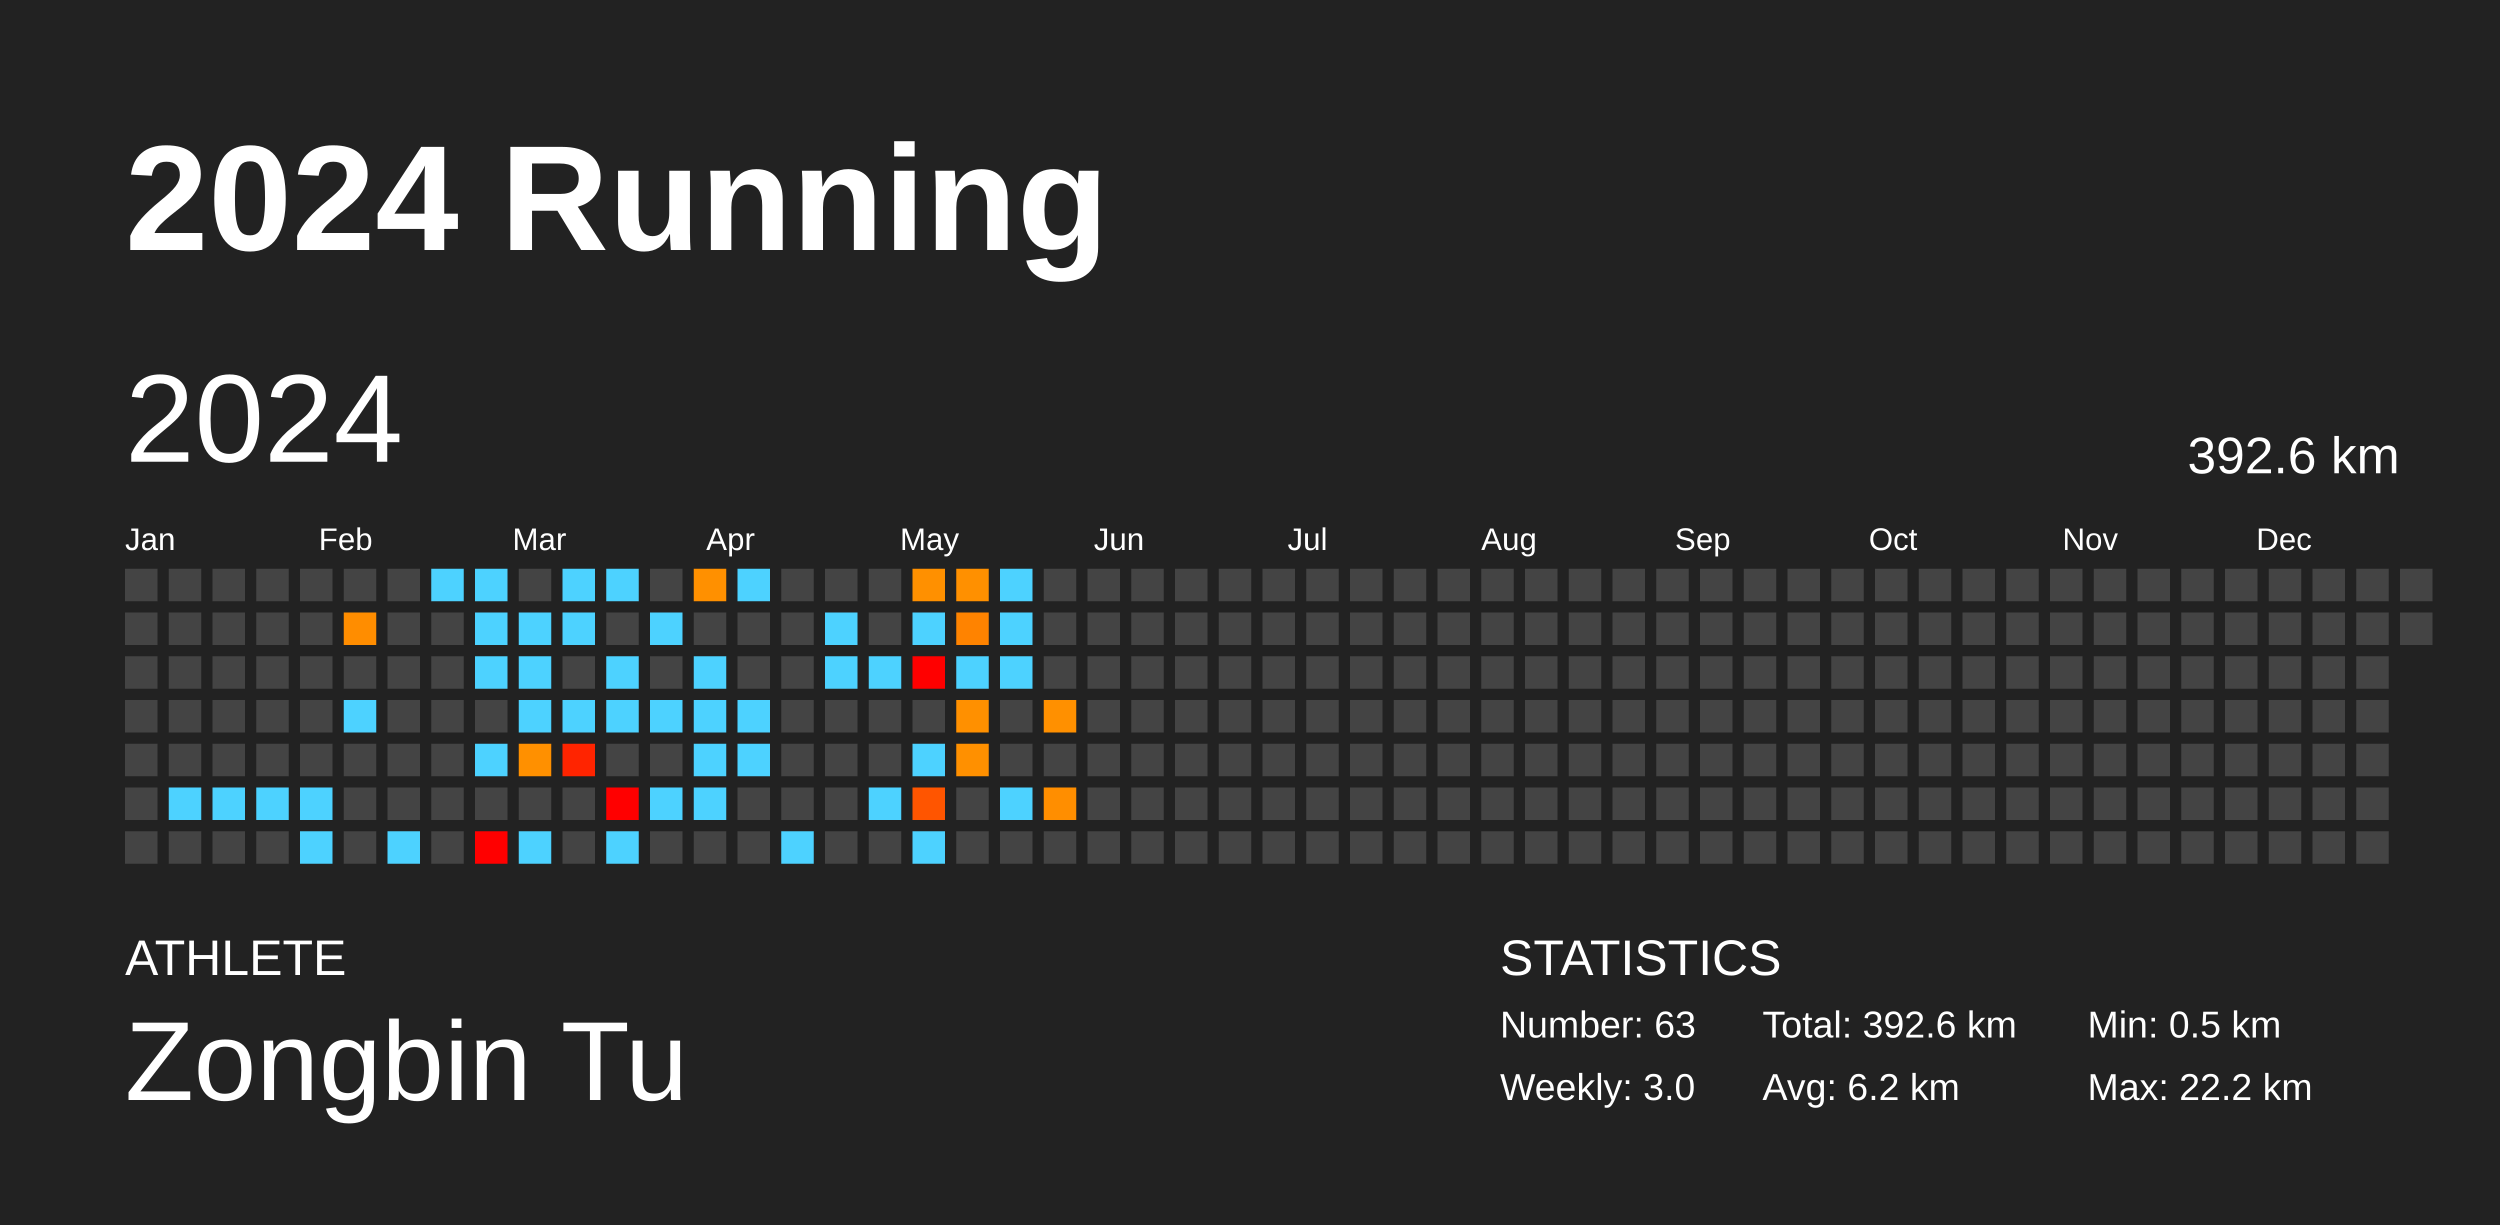
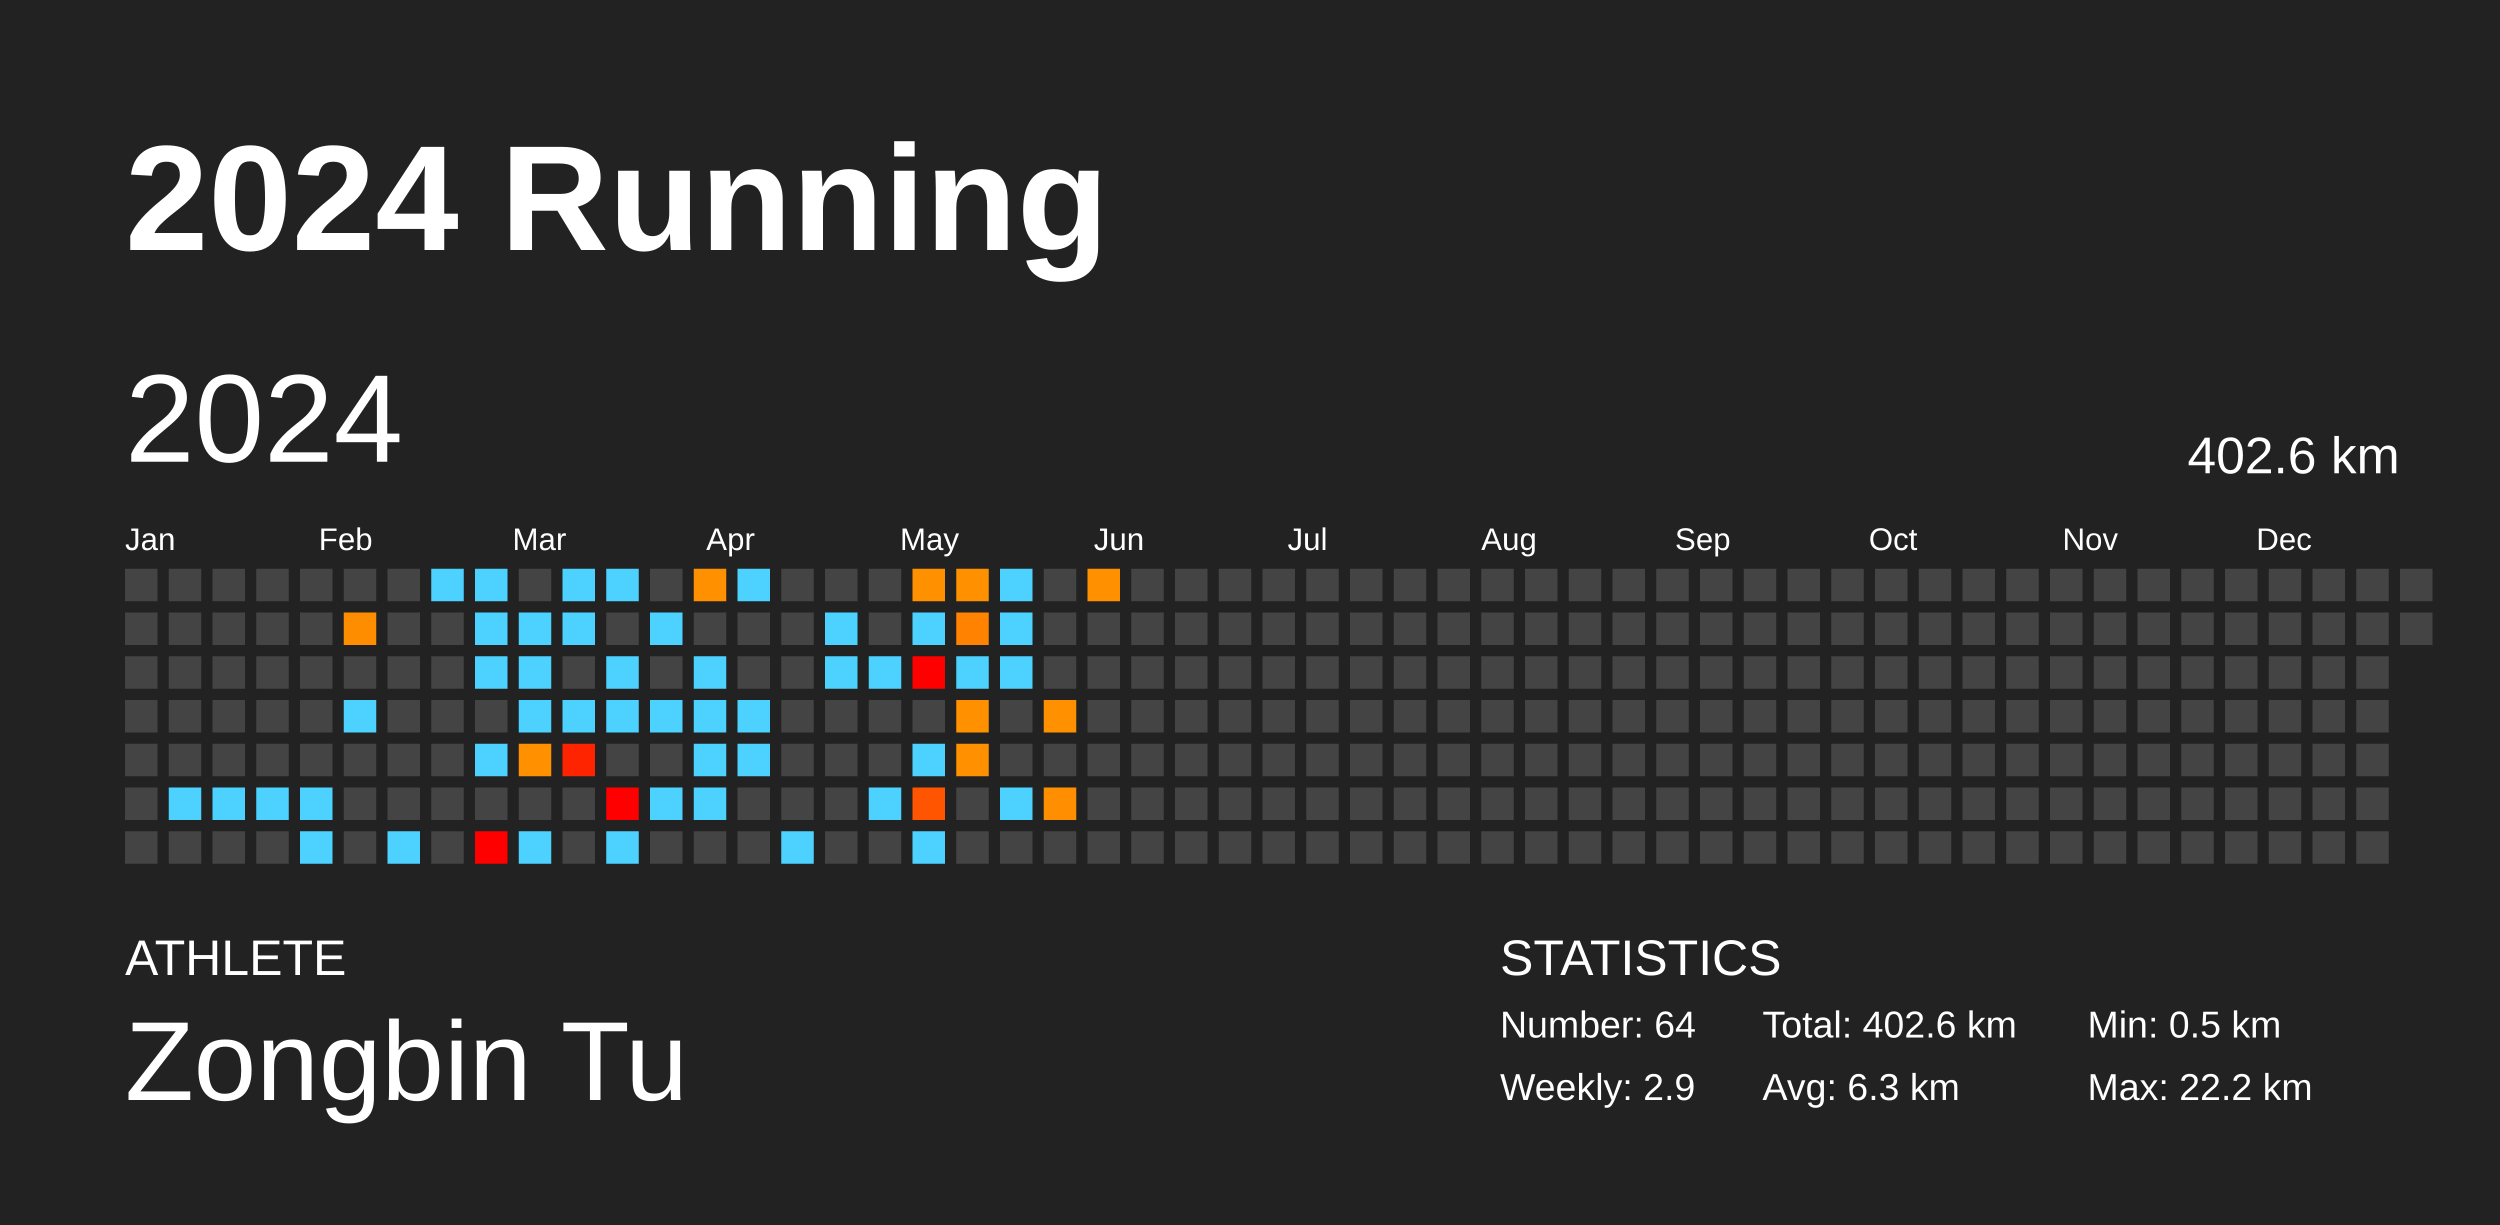
<svg xmlns="http://www.w3.org/2000/svg" baseProfile="full" height="98mm" version="1.1" viewBox="0,0,200,98" width="200mm">
  <defs />
  <rect fill="#222222" height="98" width="200" x="0" y="0" />
  <text fill="#FFFFFF" style="font-size:12px; font-family:Arial; font-weight:bold;" x="10" y="20">2024 Running</text>
  <text fill="#FFFFFF" style="font-size:4px; font-family:Arial" x="10" y="78">ATHLETE</text>
  <text fill="#FFFFFF" style="font-size:9px; font-family:Arial" x="10" y="88">Zongbin Tu</text>
  <text fill="#FFFFFF" style="font-size:4px; font-family:Arial" x="120" y="78">STATISTICS</text>
-   <text fill="#FFFFFF" style="font-size:3px; font-family:Arial" x="120" y="83">Number: 63</text>
-   <text fill="#FFFFFF" style="font-size:3px; font-family:Arial" x="120" y="88">Weekly: 3.0</text>
-   <text fill="#FFFFFF" style="font-size:3px; font-family:Arial" x="141" y="83">Total: 392.6 km</text>
-   <text fill="#FFFFFF" style="font-size:3px; font-family:Arial" x="141" y="88">Avg: 6.2 km</text>
+   <text fill="#FFFFFF" style="font-size:3px; font-family:Arial" x="120" y="83">Number: 64</text>
+   <text fill="#FFFFFF" style="font-size:3px; font-family:Arial" x="120" y="88">Weekly: 2.9</text>
+   <text fill="#FFFFFF" style="font-size:3px; font-family:Arial" x="141" y="83">Total: 402.6 km</text>
+   <text fill="#FFFFFF" style="font-size:3px; font-family:Arial" x="141" y="88">Avg: 6.3 km</text>
  <text fill="#FFFFFF" style="font-size:3px; font-family:Arial" x="167" y="83">Min: 0.5 km</text>
  <text fill="#FFFFFF" style="font-size:3px; font-family:Arial" x="167" y="88">Max: 22.2 km</text>
  <text dominant-baseline="hanging" fill="#FFFFFF" style="font-size:10.0px; font-family:Arial;" x="10" y="30">2024</text>
-   <text dominant-baseline="hanging" fill="#FFFFFF" style="font-size:4.125px; font-family:Arial;" x="175" y="35">392.6 km</text>
+   <text dominant-baseline="hanging" fill="#FFFFFF" style="font-size:4.125px; font-family:Arial;" x="175" y="35">402.6 km</text>
  <text fill="#FFFFFF" style="font-size:2.5px; font-family:Arial" x="10.0" y="44">Jan</text>
  <text fill="#FFFFFF" style="font-size:2.5px; font-family:Arial" x="25.5" y="44">Feb</text>
  <text fill="#FFFFFF" style="font-size:2.5px; font-family:Arial" x="41.0" y="44">Mar</text>
  <text fill="#FFFFFF" style="font-size:2.5px; font-family:Arial" x="56.5" y="44">Apr</text>
  <text fill="#FFFFFF" style="font-size:2.5px; font-family:Arial" x="72.0" y="44">May</text>
  <text fill="#FFFFFF" style="font-size:2.5px; font-family:Arial" x="87.5" y="44">Jun</text>
  <text fill="#FFFFFF" style="font-size:2.5px; font-family:Arial" x="103.0" y="44">Jul</text>
  <text fill="#FFFFFF" style="font-size:2.5px; font-family:Arial" x="118.5" y="44">Aug</text>
  <text fill="#FFFFFF" style="font-size:2.5px; font-family:Arial" x="134.0" y="44">Sep</text>
  <text fill="#FFFFFF" style="font-size:2.5px; font-family:Arial" x="149.5" y="44">Oct</text>
  <text fill="#FFFFFF" style="font-size:2.5px; font-family:Arial" x="165.0" y="44">Nov</text>
  <text fill="#FFFFFF" style="font-size:2.5px; font-family:Arial" x="180.5" y="44">Dec</text>
  <rect fill="#444444" height="2.6" width="2.6" x="10.0" y="45.5" />
  <rect fill="#444444" height="2.6" width="2.6" x="10.0" y="49.0" />
  <rect fill="#444444" height="2.6" width="2.6" x="10.0" y="52.5" />
  <rect fill="#444444" height="2.6" width="2.6" x="10.0" y="56.0" />
  <rect fill="#444444" height="2.6" width="2.6" x="10.0" y="59.5" />
  <rect fill="#444444" height="2.6" width="2.6" x="10.0" y="63.0" />
  <rect fill="#444444" height="2.6" width="2.6" x="10.0" y="66.5" />
  <rect fill="#444444" height="2.6" width="2.6" x="13.5" y="45.5" />
  <rect fill="#444444" height="2.6" width="2.6" x="13.5" y="49.0" />
  <rect fill="#444444" height="2.6" width="2.6" x="13.5" y="52.5" />
  <rect fill="#444444" height="2.6" width="2.6" x="13.5" y="56.0" />
  <rect fill="#444444" height="2.6" width="2.6" x="13.5" y="59.5" />
  <rect fill="#4dd2ff" height="2.6" width="2.6" x="13.5" y="63.0" />
  <rect fill="#444444" height="2.6" width="2.6" x="13.5" y="66.5" />
  <rect fill="#444444" height="2.6" width="2.6" x="17.0" y="45.5" />
  <rect fill="#444444" height="2.6" width="2.6" x="17.0" y="49.0" />
  <rect fill="#444444" height="2.6" width="2.6" x="17.0" y="52.5" />
  <rect fill="#444444" height="2.6" width="2.6" x="17.0" y="56.0" />
  <rect fill="#444444" height="2.6" width="2.6" x="17.0" y="59.5" />
  <rect fill="#4dd2ff" height="2.6" width="2.6" x="17.0" y="63.0" />
  <rect fill="#444444" height="2.6" width="2.6" x="17.0" y="66.5" />
  <rect fill="#444444" height="2.6" width="2.6" x="20.5" y="45.5" />
  <rect fill="#444444" height="2.6" width="2.6" x="20.5" y="49.0" />
  <rect fill="#444444" height="2.6" width="2.6" x="20.5" y="52.5" />
  <rect fill="#444444" height="2.6" width="2.6" x="20.5" y="56.0" />
  <rect fill="#444444" height="2.6" width="2.6" x="20.5" y="59.5" />
  <rect fill="#4dd2ff" height="2.6" width="2.6" x="20.5" y="63.0" />
  <rect fill="#444444" height="2.6" width="2.6" x="20.5" y="66.5" />
  <rect fill="#444444" height="2.6" width="2.6" x="24.0" y="45.5" />
  <rect fill="#444444" height="2.6" width="2.6" x="24.0" y="49.0" />
  <rect fill="#444444" height="2.6" width="2.6" x="24.0" y="52.5" />
  <rect fill="#444444" height="2.6" width="2.6" x="24.0" y="56.0" />
  <rect fill="#444444" height="2.6" width="2.6" x="24.0" y="59.5" />
  <rect fill="#4dd2ff" height="2.6" width="2.6" x="24.0" y="63.0" />
  <rect fill="#4dd2ff" height="2.6" width="2.6" x="24.0" y="66.5" />
  <rect fill="#444444" height="2.6" width="2.6" x="27.5" y="45.5" />
  <rect fill="#ff8d00" height="2.6" width="2.6" x="27.5" y="49.0" />
  <rect fill="#444444" height="2.6" width="2.6" x="27.5" y="52.5" />
  <rect fill="#4dd2ff" height="2.6" width="2.6" x="27.5" y="56.0" />
  <rect fill="#444444" height="2.6" width="2.6" x="27.5" y="59.5" />
  <rect fill="#444444" height="2.6" width="2.6" x="27.5" y="63.0" />
  <rect fill="#444444" height="2.6" width="2.6" x="27.5" y="66.5" />
  <rect fill="#444444" height="2.6" width="2.6" x="31.0" y="45.5" />
  <rect fill="#444444" height="2.6" width="2.6" x="31.0" y="49.0" />
  <rect fill="#444444" height="2.6" width="2.6" x="31.0" y="52.5" />
  <rect fill="#444444" height="2.6" width="2.6" x="31.0" y="56.0" />
  <rect fill="#444444" height="2.6" width="2.6" x="31.0" y="59.5" />
  <rect fill="#444444" height="2.6" width="2.6" x="31.0" y="63.0" />
  <rect fill="#4dd2ff" height="2.6" width="2.6" x="31.0" y="66.5" />
  <rect fill="#4dd2ff" height="2.6" width="2.6" x="34.5" y="45.5" />
  <rect fill="#444444" height="2.6" width="2.6" x="34.5" y="49.0" />
  <rect fill="#444444" height="2.6" width="2.6" x="34.5" y="52.5" />
  <rect fill="#444444" height="2.6" width="2.6" x="34.5" y="56.0" />
  <rect fill="#444444" height="2.6" width="2.6" x="34.5" y="59.5" />
  <rect fill="#444444" height="2.6" width="2.6" x="34.5" y="63.0" />
  <rect fill="#444444" height="2.6" width="2.6" x="34.5" y="66.5" />
  <rect fill="#4dd2ff" height="2.6" width="2.6" x="38.0" y="45.5" />
  <rect fill="#4dd2ff" height="2.6" width="2.6" x="38.0" y="49.0" />
  <rect fill="#4dd2ff" height="2.6" width="2.6" x="38.0" y="52.5" />
  <rect fill="#444444" height="2.6" width="2.6" x="38.0" y="56.0" />
  <rect fill="#4dd2ff" height="2.6" width="2.6" x="38.0" y="59.5" />
  <rect fill="#444444" height="2.6" width="2.6" x="38.0" y="63.0" />
  <rect fill="red" height="2.6" width="2.6" x="38.0" y="66.5" />
  <rect fill="#444444" height="2.6" width="2.6" x="41.5" y="45.5" />
  <rect fill="#4dd2ff" height="2.6" width="2.6" x="41.5" y="49.0" />
  <rect fill="#4dd2ff" height="2.6" width="2.6" x="41.5" y="52.5" />
  <rect fill="#4dd2ff" height="2.6" width="2.6" x="41.5" y="56.0" />
  <rect fill="#ff9000" height="2.6" width="2.6" x="41.5" y="59.5" />
  <rect fill="#444444" height="2.6" width="2.6" x="41.5" y="63.0" />
  <rect fill="#4dd2ff" height="2.6" width="2.6" x="41.5" y="66.5" />
  <rect fill="#4dd2ff" height="2.6" width="2.6" x="45.0" y="45.5" />
  <rect fill="#4dd2ff" height="2.6" width="2.6" x="45.0" y="49.0" />
  <rect fill="#444444" height="2.6" width="2.6" x="45.0" y="52.5" />
  <rect fill="#4dd2ff" height="2.6" width="2.6" x="45.0" y="56.0" />
  <rect fill="#ff2400" height="2.6" width="2.6" x="45.0" y="59.5" />
  <rect fill="#444444" height="2.6" width="2.6" x="45.0" y="63.0" />
  <rect fill="#444444" height="2.6" width="2.6" x="45.0" y="66.5" />
  <rect fill="#4dd2ff" height="2.6" width="2.6" x="48.5" y="45.5" />
  <rect fill="#444444" height="2.6" width="2.6" x="48.5" y="49.0" />
  <rect fill="#4dd2ff" height="2.6" width="2.6" x="48.5" y="52.5" />
  <rect fill="#4dd2ff" height="2.6" width="2.6" x="48.5" y="56.0" />
  <rect fill="#444444" height="2.6" width="2.6" x="48.5" y="59.5" />
  <rect fill="red" height="2.6" width="2.6" x="48.5" y="63.0" />
  <rect fill="#4dd2ff" height="2.6" width="2.6" x="48.5" y="66.5" />
  <rect fill="#444444" height="2.6" width="2.6" x="52.0" y="45.5" />
  <rect fill="#4dd2ff" height="2.6" width="2.6" x="52.0" y="49.0" />
  <rect fill="#444444" height="2.6" width="2.6" x="52.0" y="52.5" />
  <rect fill="#4dd2ff" height="2.6" width="2.6" x="52.0" y="56.0" />
  <rect fill="#444444" height="2.6" width="2.6" x="52.0" y="59.5" />
  <rect fill="#4dd2ff" height="2.6" width="2.6" x="52.0" y="63.0" />
  <rect fill="#444444" height="2.6" width="2.6" x="52.0" y="66.5" />
  <rect fill="#ff9000" height="2.6" width="2.6" x="55.5" y="45.5" />
  <rect fill="#444444" height="2.6" width="2.6" x="55.5" y="49.0" />
  <rect fill="#4dd2ff" height="2.6" width="2.6" x="55.5" y="52.5" />
  <rect fill="#4dd2ff" height="2.6" width="2.6" x="55.5" y="56.0" />
  <rect fill="#4dd2ff" height="2.6" width="2.6" x="55.5" y="59.5" />
  <rect fill="#4dd2ff" height="2.6" width="2.6" x="55.5" y="63.0" />
  <rect fill="#444444" height="2.6" width="2.6" x="55.5" y="66.5" />
  <rect fill="#4dd2ff" height="2.6" width="2.6" x="59.0" y="45.5" />
  <rect fill="#444444" height="2.6" width="2.6" x="59.0" y="49.0" />
  <rect fill="#444444" height="2.6" width="2.6" x="59.0" y="52.5" />
  <rect fill="#4dd2ff" height="2.6" width="2.6" x="59.0" y="56.0" />
  <rect fill="#4dd2ff" height="2.6" width="2.6" x="59.0" y="59.5" />
  <rect fill="#444444" height="2.6" width="2.6" x="59.0" y="63.0" />
  <rect fill="#444444" height="2.6" width="2.6" x="59.0" y="66.5" />
  <rect fill="#444444" height="2.6" width="2.6" x="62.5" y="45.5" />
  <rect fill="#444444" height="2.6" width="2.6" x="62.5" y="49.0" />
  <rect fill="#444444" height="2.6" width="2.6" x="62.5" y="52.5" />
  <rect fill="#444444" height="2.6" width="2.6" x="62.5" y="56.0" />
  <rect fill="#444444" height="2.6" width="2.6" x="62.5" y="59.5" />
  <rect fill="#444444" height="2.6" width="2.6" x="62.5" y="63.0" />
  <rect fill="#4dd2ff" height="2.6" width="2.6" x="62.5" y="66.5" />
  <rect fill="#444444" height="2.6" width="2.6" x="66.0" y="45.5" />
  <rect fill="#4dd2ff" height="2.6" width="2.6" x="66.0" y="49.0" />
  <rect fill="#4dd2ff" height="2.6" width="2.6" x="66.0" y="52.5" />
  <rect fill="#444444" height="2.6" width="2.6" x="66.0" y="56.0" />
  <rect fill="#444444" height="2.6" width="2.6" x="66.0" y="59.5" />
  <rect fill="#444444" height="2.6" width="2.6" x="66.0" y="63.0" />
  <rect fill="#444444" height="2.6" width="2.6" x="66.0" y="66.5" />
  <rect fill="#444444" height="2.6" width="2.6" x="69.5" y="45.5" />
  <rect fill="#444444" height="2.6" width="2.6" x="69.5" y="49.0" />
  <rect fill="#4dd2ff" height="2.6" width="2.6" x="69.5" y="52.5" />
  <rect fill="#444444" height="2.6" width="2.6" x="69.5" y="56.0" />
  <rect fill="#444444" height="2.6" width="2.6" x="69.5" y="59.5" />
  <rect fill="#4dd2ff" height="2.6" width="2.6" x="69.5" y="63.0" />
  <rect fill="#444444" height="2.6" width="2.6" x="69.5" y="66.5" />
  <rect fill="#ff9000" height="2.6" width="2.6" x="73.0" y="45.5" />
  <rect fill="#4dd2ff" height="2.6" width="2.6" x="73.0" y="49.0" />
  <rect fill="red" height="2.6" width="2.6" x="73.0" y="52.5" />
  <rect fill="#444444" height="2.6" width="2.6" x="73.0" y="56.0" />
  <rect fill="#4dd2ff" height="2.6" width="2.6" x="73.0" y="59.5" />
  <rect fill="#ff5500" height="2.6" width="2.6" x="73.0" y="63.0" />
  <rect fill="#4dd2ff" height="2.6" width="2.6" x="73.0" y="66.5" />
  <rect fill="#ff9000" height="2.6" width="2.6" x="76.5" y="45.5" />
  <rect fill="#ff8300" height="2.6" width="2.6" x="76.5" y="49.0" />
  <rect fill="#4dd2ff" height="2.6" width="2.6" x="76.5" y="52.5" />
  <rect fill="#ff9000" height="2.6" width="2.6" x="76.5" y="56.0" />
  <rect fill="#ff9000" height="2.6" width="2.6" x="76.5" y="59.5" />
  <rect fill="#444444" height="2.6" width="2.6" x="76.5" y="63.0" />
  <rect fill="#444444" height="2.6" width="2.6" x="76.5" y="66.5" />
  <rect fill="#4dd2ff" height="2.6" width="2.6" x="80.0" y="45.5" />
  <rect fill="#4dd2ff" height="2.6" width="2.6" x="80.0" y="49.0" />
  <rect fill="#4dd2ff" height="2.6" width="2.6" x="80.0" y="52.5" />
  <rect fill="#444444" height="2.6" width="2.6" x="80.0" y="56.0" />
  <rect fill="#444444" height="2.6" width="2.6" x="80.0" y="59.5" />
  <rect fill="#4dd2ff" height="2.6" width="2.6" x="80.0" y="63.0" />
  <rect fill="#444444" height="2.6" width="2.6" x="80.0" y="66.5" />
  <rect fill="#444444" height="2.6" width="2.6" x="83.5" y="45.5" />
  <rect fill="#444444" height="2.6" width="2.6" x="83.5" y="49.0" />
  <rect fill="#444444" height="2.6" width="2.6" x="83.5" y="52.5" />
  <rect fill="#ff9000" height="2.6" width="2.6" x="83.5" y="56.0" />
  <rect fill="#444444" height="2.6" width="2.6" x="83.5" y="59.5" />
  <rect fill="#ff8e00" height="2.6" width="2.6" x="83.5" y="63.0" />
  <rect fill="#444444" height="2.6" width="2.6" x="83.5" y="66.5" />
-   <rect fill="#444444" height="2.6" width="2.6" x="87.0" y="45.5" />
+   <rect fill="#ff9000" height="2.6" width="2.6" x="87.0" y="45.5" />
  <rect fill="#444444" height="2.6" width="2.6" x="87.0" y="49.0" />
  <rect fill="#444444" height="2.6" width="2.6" x="87.0" y="52.5" />
  <rect fill="#444444" height="2.6" width="2.6" x="87.0" y="56.0" />
  <rect fill="#444444" height="2.6" width="2.6" x="87.0" y="59.5" />
  <rect fill="#444444" height="2.6" width="2.6" x="87.0" y="63.0" />
  <rect fill="#444444" height="2.6" width="2.6" x="87.0" y="66.5" />
  <rect fill="#444444" height="2.6" width="2.6" x="90.5" y="45.5" />
  <rect fill="#444444" height="2.6" width="2.6" x="90.5" y="49.0" />
  <rect fill="#444444" height="2.6" width="2.6" x="90.5" y="52.5" />
  <rect fill="#444444" height="2.6" width="2.6" x="90.5" y="56.0" />
  <rect fill="#444444" height="2.6" width="2.6" x="90.5" y="59.5" />
  <rect fill="#444444" height="2.6" width="2.6" x="90.5" y="63.0" />
  <rect fill="#444444" height="2.6" width="2.6" x="90.5" y="66.5" />
  <rect fill="#444444" height="2.6" width="2.6" x="94.0" y="45.5" />
  <rect fill="#444444" height="2.6" width="2.6" x="94.0" y="49.0" />
  <rect fill="#444444" height="2.6" width="2.6" x="94.0" y="52.5" />
  <rect fill="#444444" height="2.6" width="2.6" x="94.0" y="56.0" />
  <rect fill="#444444" height="2.6" width="2.6" x="94.0" y="59.5" />
  <rect fill="#444444" height="2.6" width="2.6" x="94.0" y="63.0" />
  <rect fill="#444444" height="2.6" width="2.6" x="94.0" y="66.5" />
  <rect fill="#444444" height="2.6" width="2.6" x="97.5" y="45.5" />
  <rect fill="#444444" height="2.6" width="2.6" x="97.5" y="49.0" />
  <rect fill="#444444" height="2.6" width="2.6" x="97.5" y="52.5" />
  <rect fill="#444444" height="2.6" width="2.6" x="97.5" y="56.0" />
  <rect fill="#444444" height="2.6" width="2.6" x="97.5" y="59.5" />
  <rect fill="#444444" height="2.6" width="2.6" x="97.5" y="63.0" />
  <rect fill="#444444" height="2.6" width="2.6" x="97.5" y="66.5" />
  <rect fill="#444444" height="2.6" width="2.6" x="101.0" y="45.5" />
  <rect fill="#444444" height="2.6" width="2.6" x="101.0" y="49.0" />
  <rect fill="#444444" height="2.6" width="2.6" x="101.0" y="52.5" />
  <rect fill="#444444" height="2.6" width="2.6" x="101.0" y="56.0" />
  <rect fill="#444444" height="2.6" width="2.6" x="101.0" y="59.5" />
  <rect fill="#444444" height="2.6" width="2.6" x="101.0" y="63.0" />
  <rect fill="#444444" height="2.6" width="2.6" x="101.0" y="66.5" />
  <rect fill="#444444" height="2.6" width="2.6" x="104.5" y="45.5" />
  <rect fill="#444444" height="2.6" width="2.6" x="104.5" y="49.0" />
  <rect fill="#444444" height="2.6" width="2.6" x="104.5" y="52.5" />
  <rect fill="#444444" height="2.6" width="2.6" x="104.5" y="56.0" />
  <rect fill="#444444" height="2.6" width="2.6" x="104.5" y="59.5" />
  <rect fill="#444444" height="2.6" width="2.6" x="104.5" y="63.0" />
  <rect fill="#444444" height="2.6" width="2.6" x="104.5" y="66.5" />
  <rect fill="#444444" height="2.6" width="2.6" x="108.0" y="45.5" />
  <rect fill="#444444" height="2.6" width="2.6" x="108.0" y="49.0" />
  <rect fill="#444444" height="2.6" width="2.6" x="108.0" y="52.5" />
  <rect fill="#444444" height="2.6" width="2.6" x="108.0" y="56.0" />
  <rect fill="#444444" height="2.6" width="2.6" x="108.0" y="59.5" />
  <rect fill="#444444" height="2.6" width="2.6" x="108.0" y="63.0" />
  <rect fill="#444444" height="2.6" width="2.6" x="108.0" y="66.5" />
  <rect fill="#444444" height="2.6" width="2.6" x="111.5" y="45.5" />
  <rect fill="#444444" height="2.6" width="2.6" x="111.5" y="49.0" />
  <rect fill="#444444" height="2.6" width="2.6" x="111.5" y="52.5" />
  <rect fill="#444444" height="2.6" width="2.6" x="111.5" y="56.0" />
  <rect fill="#444444" height="2.6" width="2.6" x="111.5" y="59.5" />
  <rect fill="#444444" height="2.6" width="2.6" x="111.5" y="63.0" />
  <rect fill="#444444" height="2.6" width="2.6" x="111.5" y="66.5" />
  <rect fill="#444444" height="2.6" width="2.6" x="115.0" y="45.5" />
  <rect fill="#444444" height="2.6" width="2.6" x="115.0" y="49.0" />
  <rect fill="#444444" height="2.6" width="2.6" x="115.0" y="52.5" />
  <rect fill="#444444" height="2.6" width="2.6" x="115.0" y="56.0" />
  <rect fill="#444444" height="2.6" width="2.6" x="115.0" y="59.5" />
  <rect fill="#444444" height="2.6" width="2.6" x="115.0" y="63.0" />
  <rect fill="#444444" height="2.6" width="2.6" x="115.0" y="66.5" />
  <rect fill="#444444" height="2.6" width="2.6" x="118.5" y="45.5" />
  <rect fill="#444444" height="2.6" width="2.6" x="118.5" y="49.0" />
  <rect fill="#444444" height="2.6" width="2.6" x="118.5" y="52.5" />
  <rect fill="#444444" height="2.6" width="2.6" x="118.5" y="56.0" />
  <rect fill="#444444" height="2.6" width="2.6" x="118.5" y="59.5" />
  <rect fill="#444444" height="2.6" width="2.6" x="118.5" y="63.0" />
  <rect fill="#444444" height="2.6" width="2.6" x="118.5" y="66.5" />
  <rect fill="#444444" height="2.6" width="2.6" x="122.0" y="45.5" />
  <rect fill="#444444" height="2.6" width="2.6" x="122.0" y="49.0" />
  <rect fill="#444444" height="2.6" width="2.6" x="122.0" y="52.5" />
  <rect fill="#444444" height="2.6" width="2.6" x="122.0" y="56.0" />
  <rect fill="#444444" height="2.6" width="2.6" x="122.0" y="59.5" />
  <rect fill="#444444" height="2.6" width="2.6" x="122.0" y="63.0" />
  <rect fill="#444444" height="2.6" width="2.6" x="122.0" y="66.5" />
  <rect fill="#444444" height="2.6" width="2.6" x="125.5" y="45.5" />
  <rect fill="#444444" height="2.6" width="2.6" x="125.5" y="49.0" />
  <rect fill="#444444" height="2.6" width="2.6" x="125.5" y="52.5" />
  <rect fill="#444444" height="2.6" width="2.6" x="125.5" y="56.0" />
  <rect fill="#444444" height="2.6" width="2.6" x="125.5" y="59.5" />
  <rect fill="#444444" height="2.6" width="2.6" x="125.5" y="63.0" />
  <rect fill="#444444" height="2.6" width="2.6" x="125.5" y="66.5" />
  <rect fill="#444444" height="2.6" width="2.6" x="129.0" y="45.5" />
  <rect fill="#444444" height="2.6" width="2.6" x="129.0" y="49.0" />
  <rect fill="#444444" height="2.6" width="2.6" x="129.0" y="52.5" />
  <rect fill="#444444" height="2.6" width="2.6" x="129.0" y="56.0" />
  <rect fill="#444444" height="2.6" width="2.6" x="129.0" y="59.5" />
  <rect fill="#444444" height="2.6" width="2.6" x="129.0" y="63.0" />
  <rect fill="#444444" height="2.6" width="2.6" x="129.0" y="66.5" />
  <rect fill="#444444" height="2.6" width="2.6" x="132.5" y="45.5" />
  <rect fill="#444444" height="2.6" width="2.6" x="132.5" y="49.0" />
  <rect fill="#444444" height="2.6" width="2.6" x="132.5" y="52.5" />
  <rect fill="#444444" height="2.6" width="2.6" x="132.5" y="56.0" />
  <rect fill="#444444" height="2.6" width="2.6" x="132.5" y="59.5" />
  <rect fill="#444444" height="2.6" width="2.6" x="132.5" y="63.0" />
  <rect fill="#444444" height="2.6" width="2.6" x="132.5" y="66.5" />
  <rect fill="#444444" height="2.6" width="2.6" x="136.0" y="45.5" />
  <rect fill="#444444" height="2.6" width="2.6" x="136.0" y="49.0" />
  <rect fill="#444444" height="2.6" width="2.6" x="136.0" y="52.5" />
  <rect fill="#444444" height="2.6" width="2.6" x="136.0" y="56.0" />
  <rect fill="#444444" height="2.6" width="2.6" x="136.0" y="59.5" />
  <rect fill="#444444" height="2.6" width="2.6" x="136.0" y="63.0" />
  <rect fill="#444444" height="2.6" width="2.6" x="136.0" y="66.5" />
  <rect fill="#444444" height="2.6" width="2.6" x="139.5" y="45.5" />
  <rect fill="#444444" height="2.6" width="2.6" x="139.5" y="49.0" />
  <rect fill="#444444" height="2.6" width="2.6" x="139.5" y="52.5" />
  <rect fill="#444444" height="2.6" width="2.6" x="139.5" y="56.0" />
  <rect fill="#444444" height="2.6" width="2.6" x="139.5" y="59.5" />
  <rect fill="#444444" height="2.6" width="2.6" x="139.5" y="63.0" />
  <rect fill="#444444" height="2.6" width="2.6" x="139.5" y="66.5" />
  <rect fill="#444444" height="2.6" width="2.6" x="143.0" y="45.5" />
  <rect fill="#444444" height="2.6" width="2.6" x="143.0" y="49.0" />
  <rect fill="#444444" height="2.6" width="2.6" x="143.0" y="52.5" />
  <rect fill="#444444" height="2.6" width="2.6" x="143.0" y="56.0" />
  <rect fill="#444444" height="2.6" width="2.6" x="143.0" y="59.5" />
  <rect fill="#444444" height="2.6" width="2.6" x="143.0" y="63.0" />
  <rect fill="#444444" height="2.6" width="2.6" x="143.0" y="66.5" />
  <rect fill="#444444" height="2.6" width="2.6" x="146.5" y="45.5" />
  <rect fill="#444444" height="2.6" width="2.6" x="146.5" y="49.0" />
  <rect fill="#444444" height="2.6" width="2.6" x="146.5" y="52.5" />
  <rect fill="#444444" height="2.6" width="2.6" x="146.5" y="56.0" />
  <rect fill="#444444" height="2.6" width="2.6" x="146.5" y="59.5" />
  <rect fill="#444444" height="2.6" width="2.6" x="146.5" y="63.0" />
  <rect fill="#444444" height="2.6" width="2.6" x="146.5" y="66.5" />
  <rect fill="#444444" height="2.6" width="2.6" x="150.0" y="45.5" />
  <rect fill="#444444" height="2.6" width="2.6" x="150.0" y="49.0" />
  <rect fill="#444444" height="2.6" width="2.6" x="150.0" y="52.5" />
  <rect fill="#444444" height="2.6" width="2.6" x="150.0" y="56.0" />
  <rect fill="#444444" height="2.6" width="2.6" x="150.0" y="59.5" />
  <rect fill="#444444" height="2.6" width="2.6" x="150.0" y="63.0" />
  <rect fill="#444444" height="2.6" width="2.6" x="150.0" y="66.5" />
  <rect fill="#444444" height="2.6" width="2.6" x="153.5" y="45.5" />
  <rect fill="#444444" height="2.6" width="2.6" x="153.5" y="49.0" />
  <rect fill="#444444" height="2.6" width="2.6" x="153.5" y="52.5" />
  <rect fill="#444444" height="2.6" width="2.6" x="153.5" y="56.0" />
  <rect fill="#444444" height="2.6" width="2.6" x="153.5" y="59.5" />
  <rect fill="#444444" height="2.6" width="2.6" x="153.5" y="63.0" />
  <rect fill="#444444" height="2.6" width="2.6" x="153.5" y="66.5" />
  <rect fill="#444444" height="2.6" width="2.6" x="157.0" y="45.5" />
  <rect fill="#444444" height="2.6" width="2.6" x="157.0" y="49.0" />
  <rect fill="#444444" height="2.6" width="2.6" x="157.0" y="52.5" />
  <rect fill="#444444" height="2.6" width="2.6" x="157.0" y="56.0" />
  <rect fill="#444444" height="2.6" width="2.6" x="157.0" y="59.5" />
  <rect fill="#444444" height="2.6" width="2.6" x="157.0" y="63.0" />
  <rect fill="#444444" height="2.6" width="2.6" x="157.0" y="66.5" />
  <rect fill="#444444" height="2.6" width="2.6" x="160.5" y="45.5" />
  <rect fill="#444444" height="2.6" width="2.6" x="160.5" y="49.0" />
  <rect fill="#444444" height="2.6" width="2.6" x="160.5" y="52.5" />
  <rect fill="#444444" height="2.6" width="2.6" x="160.5" y="56.0" />
  <rect fill="#444444" height="2.6" width="2.6" x="160.5" y="59.5" />
  <rect fill="#444444" height="2.6" width="2.6" x="160.5" y="63.0" />
  <rect fill="#444444" height="2.6" width="2.6" x="160.5" y="66.5" />
  <rect fill="#444444" height="2.6" width="2.6" x="164.0" y="45.5" />
  <rect fill="#444444" height="2.6" width="2.6" x="164.0" y="49.0" />
  <rect fill="#444444" height="2.6" width="2.6" x="164.0" y="52.5" />
  <rect fill="#444444" height="2.6" width="2.6" x="164.0" y="56.0" />
  <rect fill="#444444" height="2.6" width="2.6" x="164.0" y="59.5" />
  <rect fill="#444444" height="2.6" width="2.6" x="164.0" y="63.0" />
  <rect fill="#444444" height="2.6" width="2.6" x="164.0" y="66.5" />
  <rect fill="#444444" height="2.6" width="2.6" x="167.5" y="45.5" />
  <rect fill="#444444" height="2.6" width="2.6" x="167.5" y="49.0" />
  <rect fill="#444444" height="2.6" width="2.6" x="167.5" y="52.5" />
  <rect fill="#444444" height="2.6" width="2.6" x="167.5" y="56.0" />
  <rect fill="#444444" height="2.6" width="2.6" x="167.5" y="59.5" />
  <rect fill="#444444" height="2.6" width="2.6" x="167.5" y="63.0" />
  <rect fill="#444444" height="2.6" width="2.6" x="167.5" y="66.5" />
  <rect fill="#444444" height="2.6" width="2.6" x="171.0" y="45.5" />
  <rect fill="#444444" height="2.6" width="2.6" x="171.0" y="49.0" />
  <rect fill="#444444" height="2.6" width="2.6" x="171.0" y="52.5" />
  <rect fill="#444444" height="2.6" width="2.6" x="171.0" y="56.0" />
  <rect fill="#444444" height="2.6" width="2.6" x="171.0" y="59.5" />
  <rect fill="#444444" height="2.6" width="2.6" x="171.0" y="63.0" />
  <rect fill="#444444" height="2.6" width="2.6" x="171.0" y="66.5" />
  <rect fill="#444444" height="2.6" width="2.6" x="174.5" y="45.5" />
  <rect fill="#444444" height="2.6" width="2.6" x="174.5" y="49.0" />
  <rect fill="#444444" height="2.6" width="2.6" x="174.5" y="52.5" />
  <rect fill="#444444" height="2.6" width="2.6" x="174.5" y="56.0" />
  <rect fill="#444444" height="2.6" width="2.6" x="174.5" y="59.5" />
  <rect fill="#444444" height="2.6" width="2.6" x="174.5" y="63.0" />
  <rect fill="#444444" height="2.6" width="2.6" x="174.5" y="66.5" />
  <rect fill="#444444" height="2.6" width="2.6" x="178.0" y="45.5" />
  <rect fill="#444444" height="2.6" width="2.6" x="178.0" y="49.0" />
  <rect fill="#444444" height="2.6" width="2.6" x="178.0" y="52.5" />
  <rect fill="#444444" height="2.6" width="2.6" x="178.0" y="56.0" />
  <rect fill="#444444" height="2.6" width="2.6" x="178.0" y="59.5" />
  <rect fill="#444444" height="2.6" width="2.6" x="178.0" y="63.0" />
  <rect fill="#444444" height="2.6" width="2.6" x="178.0" y="66.5" />
  <rect fill="#444444" height="2.6" width="2.6" x="181.5" y="45.5" />
  <rect fill="#444444" height="2.6" width="2.6" x="181.5" y="49.0" />
  <rect fill="#444444" height="2.6" width="2.6" x="181.5" y="52.5" />
  <rect fill="#444444" height="2.6" width="2.6" x="181.5" y="56.0" />
  <rect fill="#444444" height="2.6" width="2.6" x="181.5" y="59.5" />
  <rect fill="#444444" height="2.6" width="2.6" x="181.5" y="63.0" />
  <rect fill="#444444" height="2.6" width="2.6" x="181.5" y="66.5" />
  <rect fill="#444444" height="2.6" width="2.6" x="185.0" y="45.5" />
  <rect fill="#444444" height="2.6" width="2.6" x="185.0" y="49.0" />
  <rect fill="#444444" height="2.6" width="2.6" x="185.0" y="52.5" />
  <rect fill="#444444" height="2.6" width="2.6" x="185.0" y="56.0" />
  <rect fill="#444444" height="2.6" width="2.6" x="185.0" y="59.5" />
  <rect fill="#444444" height="2.6" width="2.6" x="185.0" y="63.0" />
  <rect fill="#444444" height="2.6" width="2.6" x="185.0" y="66.5" />
  <rect fill="#444444" height="2.6" width="2.6" x="188.5" y="45.5" />
  <rect fill="#444444" height="2.6" width="2.6" x="188.5" y="49.0" />
  <rect fill="#444444" height="2.6" width="2.6" x="188.5" y="52.5" />
  <rect fill="#444444" height="2.6" width="2.6" x="188.5" y="56.0" />
  <rect fill="#444444" height="2.6" width="2.6" x="188.5" y="59.5" />
  <rect fill="#444444" height="2.6" width="2.6" x="188.5" y="63.0" />
  <rect fill="#444444" height="2.6" width="2.6" x="188.5" y="66.5" />
  <rect fill="#444444" height="2.6" width="2.6" x="192.0" y="45.5" />
  <rect fill="#444444" height="2.6" width="2.6" x="192.0" y="49.0" />
</svg>
